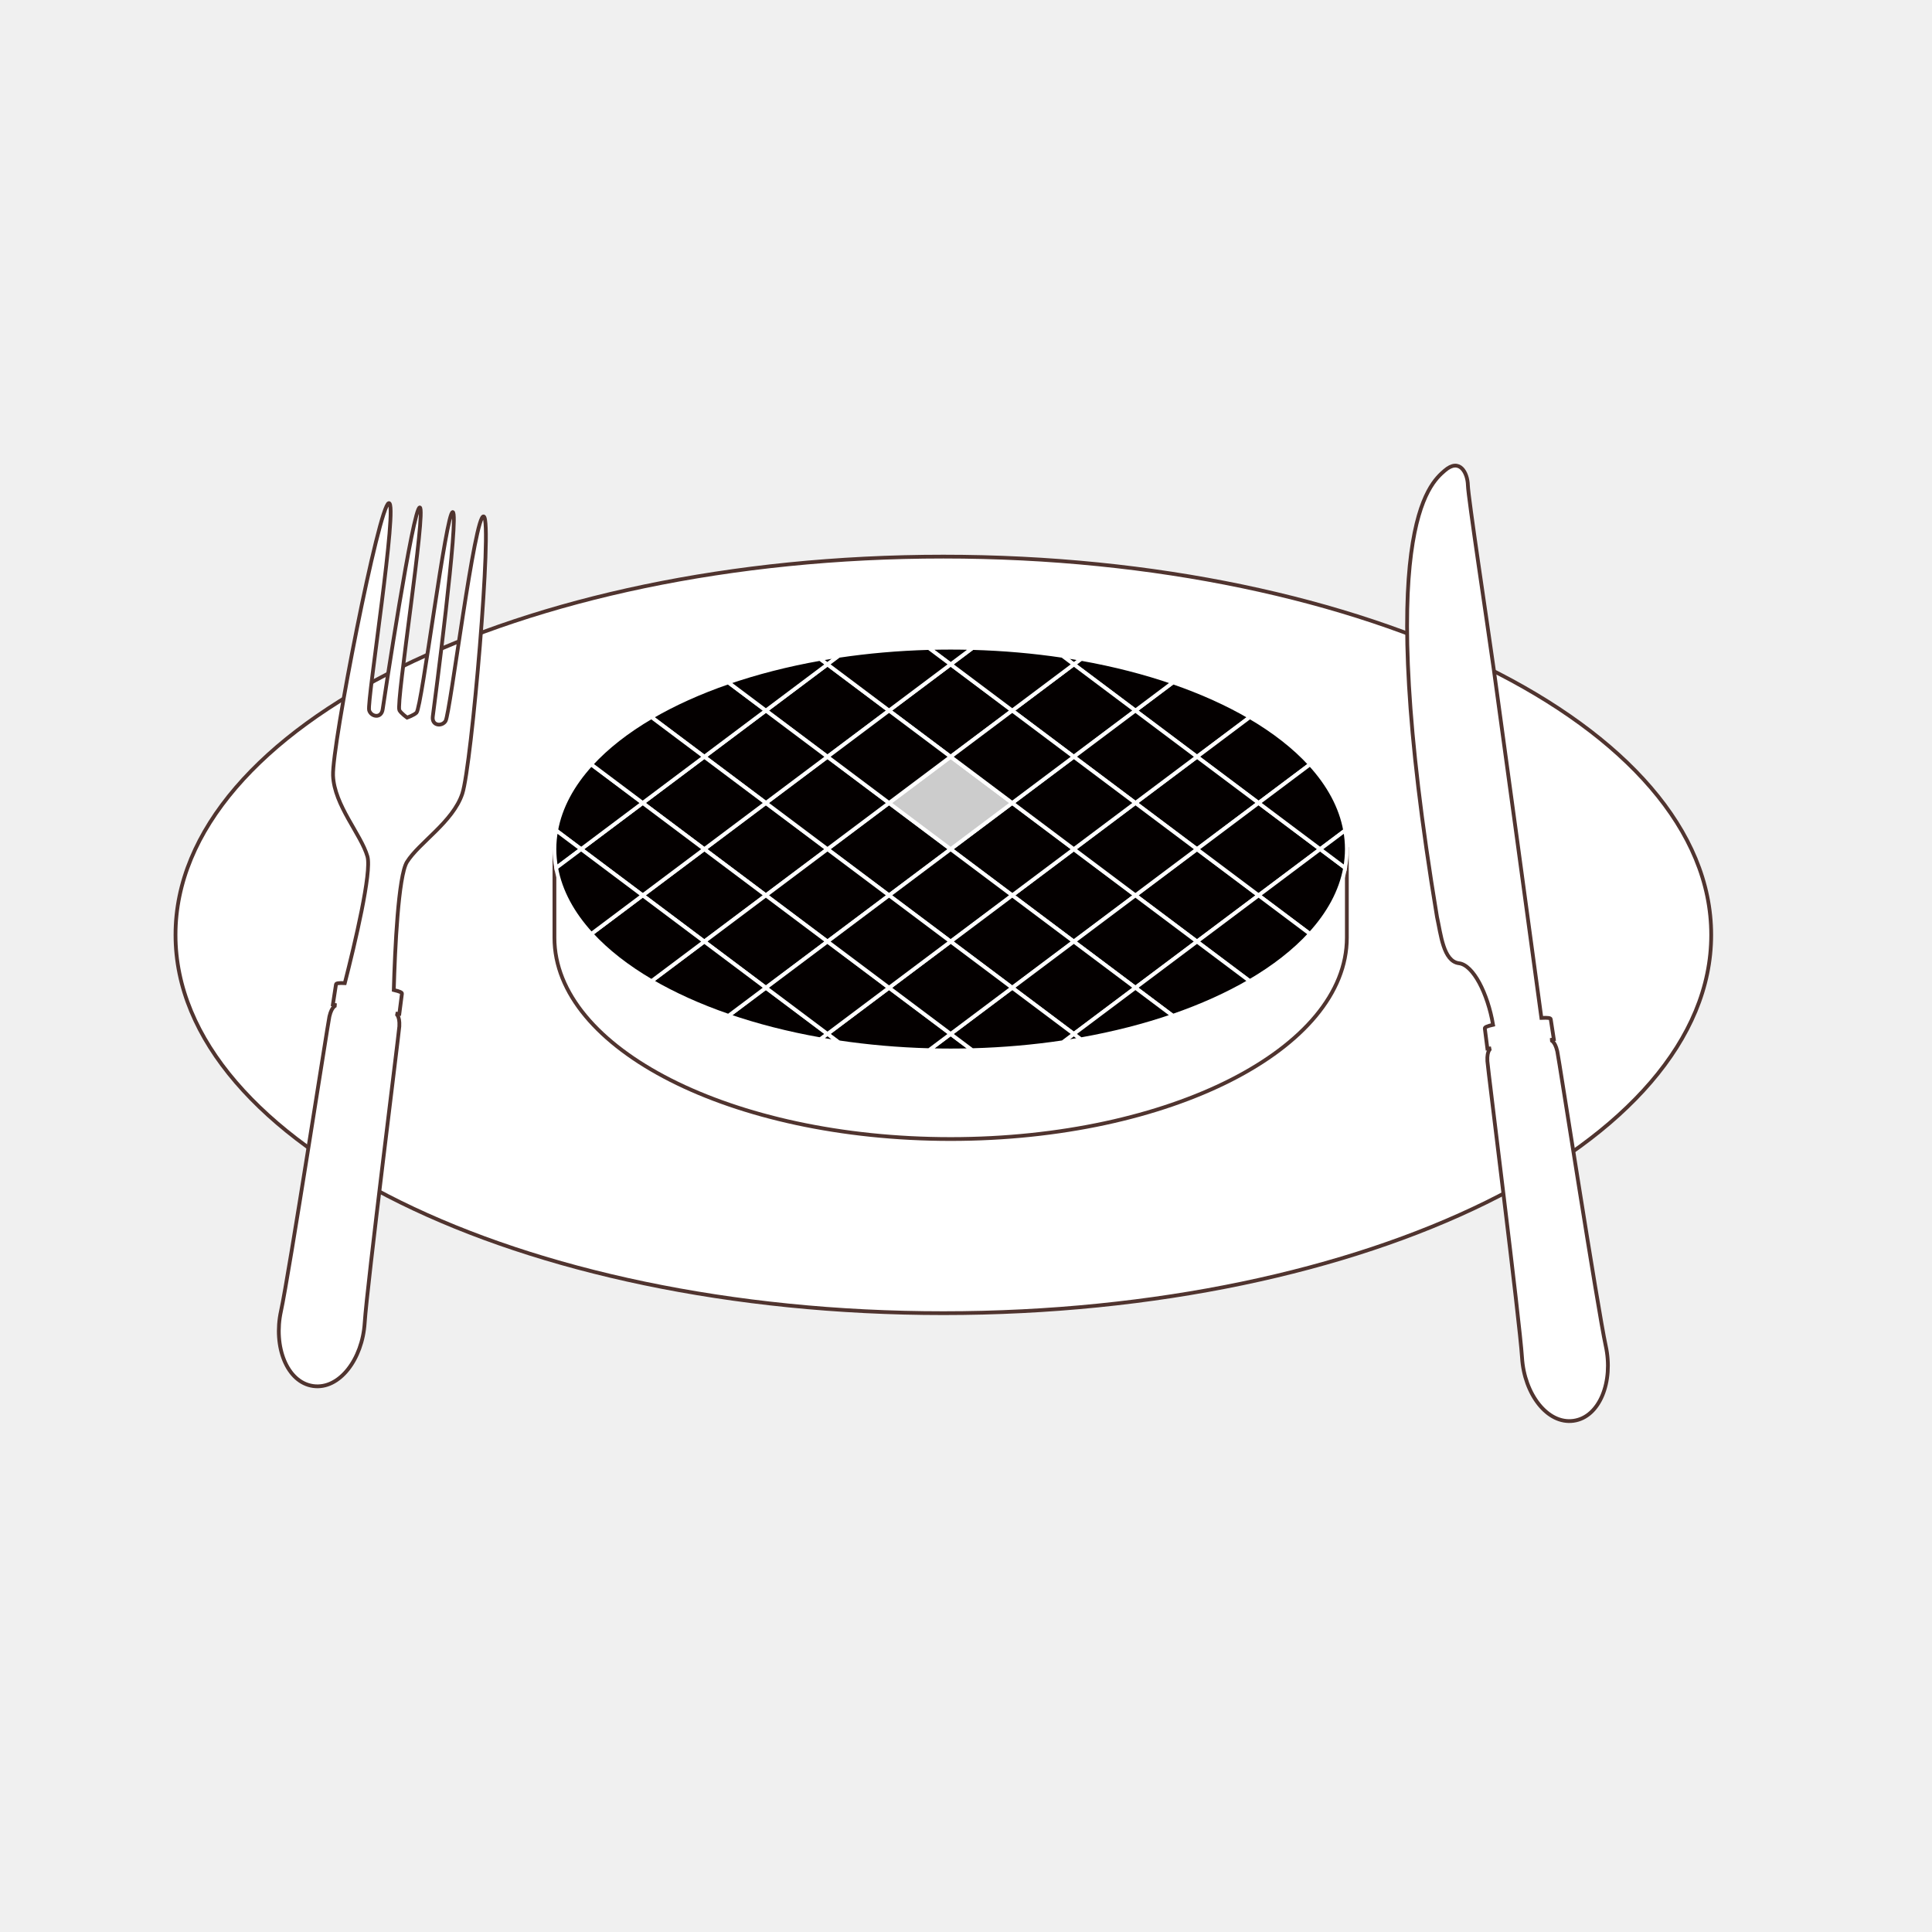
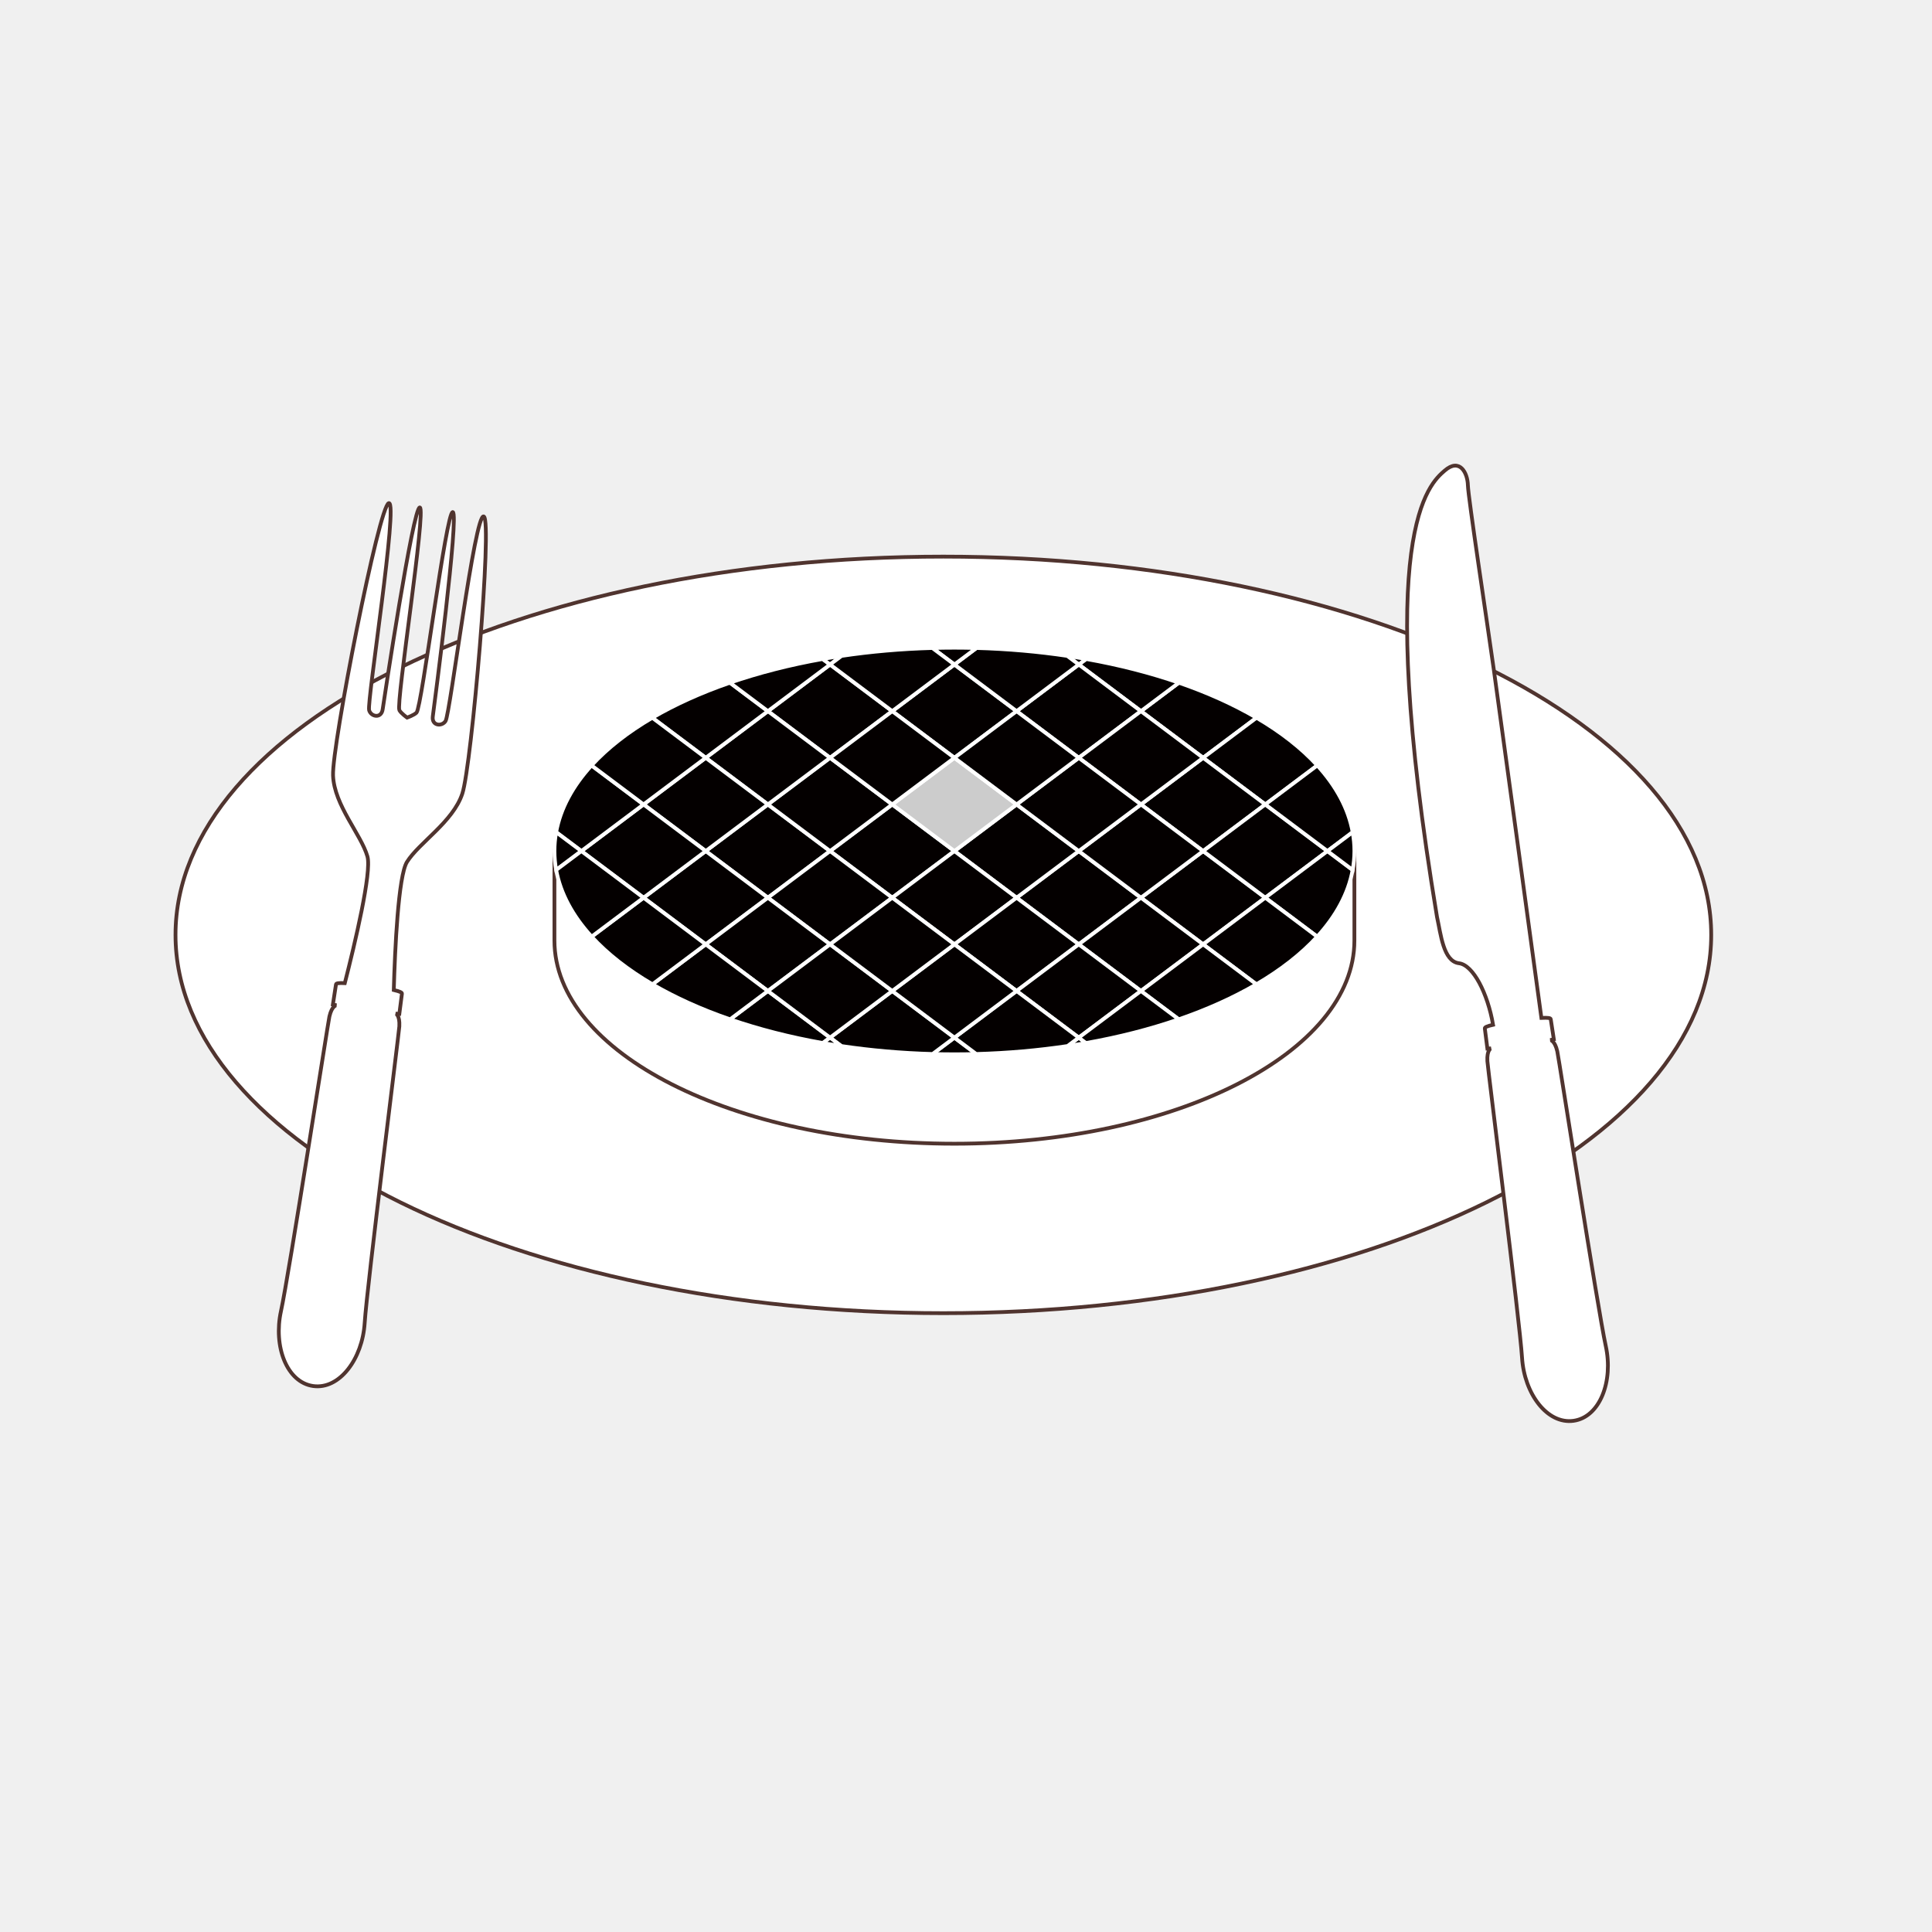
<svg xmlns="http://www.w3.org/2000/svg" version="1.1" id="レイヤー_1" x="0px" y="0px" viewBox="0 0 512 512" style="enable-background:new 0 0 512 512;" xml:space="preserve">
  <g>
    <g id="肉">
      <ellipse id="お皿_1_" style="fill:#FFFFFF;stroke:#50342F;" cx="250" cy="247.756" rx="203.489" ry="100.248" />
-       <path style="fill:#FFFFFF;stroke:#50342F;" d="M346.248,225.013c-17.089-17.706-52.9-29.897-94.318-29.897    c-41.418,0-77.23,12.191-94.318,29.897H146.93v23.473c0,29.475,47.01,53.37,105,53.37s105-23.895,105-53.37v-23.473H346.248z" />
+       <path style="fill:#FFFFFF;stroke:#50342F;" d="M348.146,225.521c-17.251-17.875-53.404-30.181-95.216-30.181    c-41.813,0-77.965,12.307-95.216,30.181H146.93v23.697c0,29.756,47.458,53.878,106,53.878c58.542,0,106-24.122,106-53.878v-23.697    H348.146z" />
      <g>
-         <polygon style="fill:#040000;stroke:#FFFFFF;" points="268.252,237.278 284.573,249.521 300.895,237.278 284.573,225.036    " />
-         <polygon style="fill:#040000;stroke:#FFFFFF;" points="202.965,212.793 186.644,225.036 202.965,237.278 219.287,225.036    " />
-         <polygon style="fill:#040000;stroke:#FFFFFF;" points="235.608,212.793 219.287,225.036 235.608,237.278 251.93,225.036    " />
-         <polygon style="fill:#040000;stroke:#FFFFFF;" points="268.252,212.793 251.93,225.036 268.252,237.278 284.573,225.036    " />
-         <polygon style="fill:#040000;stroke:#FFFFFF;" points="170.322,237.278 186.644,249.521 202.965,237.278 186.644,225.036    " />
-         <polygon style="fill:#040000;stroke:#FFFFFF;" points="202.965,237.278 219.287,249.521 235.608,237.278 219.287,225.036    " />
-         <path style="fill:#040000;stroke:#FFFFFF;" d="M317.216,200.551l14.02-10.516c-5.972-3.495-12.823-6.591-20.379-9.199     l-9.963,7.473L317.216,200.551z" />
-         <path style="fill:#040000;stroke:#FFFFFF;" d="M300.895,188.309l9.963-7.473c-7.48-2.583-15.652-4.685-24.343-6.226l-1.942,1.456     L300.895,188.309z" />
-         <path style="fill:#040000;stroke:#FFFFFF;" d="M333.538,212.793l13.657-10.244c-4.166-4.556-9.554-8.765-15.959-12.514     l-14.02,10.516L333.538,212.793z" />
-         <polygon style="fill:#040000;stroke:#FFFFFF;" points="300.895,212.793 317.216,225.036 333.538,212.793 317.216,200.551    " />
-         <polygon style="fill:#040000;stroke:#FFFFFF;" points="300.895,237.278 317.216,249.521 333.538,237.278 317.216,225.036    " />
-         <polygon style="fill:#040000;stroke:#FFFFFF;" points="300.895,212.793 284.573,225.036 300.895,237.278 317.216,225.036    " />
-         <polygon style="fill:#040000;stroke:#FFFFFF;" points="333.538,237.278 349.859,225.036 333.538,212.793 317.216,225.036    " />
-         <polygon style="fill:#040000;stroke:#FFFFFF;" points="235.608,237.278 251.93,249.521 268.252,237.278 251.93,225.036    " />
-         <path style="fill:#040000;stroke:#FFFFFF;" d="M286.515,174.61c-1.636-0.29-3.291-0.56-4.963-0.81l3.021,2.266L286.515,174.61z" />
-         <path style="fill:#040000;stroke:#FFFFFF;" d="M251.93,278.383c1.923,0,3.832-0.028,5.729-0.08l-5.729-4.297l-5.729,4.297     C248.098,278.355,250.007,278.383,251.93,278.383z" />
-         <polygon style="fill:#040000;stroke:#FFFFFF;" points="300.895,188.309 284.573,176.066 268.252,188.309 284.573,200.551    " />
-         <polygon style="fill:#040000;stroke:#FFFFFF;" points="300.895,212.793 317.216,200.551 300.895,188.309 284.573,200.551    " />
-         <polygon style="fill:#040000;stroke:#FFFFFF;" points="268.252,212.793 284.573,225.036 300.895,212.793 284.573,200.551    " />
-         <polygon style="fill:#040000;stroke:#FFFFFF;" points="202.965,212.793 219.287,225.036 235.608,212.793 219.287,200.551    " />
-         <polygon style="fill:#CCCCCC;stroke:#FFFFFF;" points="235.608,212.793 251.93,225.036 268.252,212.793 251.93,200.551    " />
-         <polygon style="fill:#040000;stroke:#FFFFFF;" points="268.252,188.309 251.93,176.066 235.608,188.309 251.93,200.551    " />
-         <polygon style="fill:#040000;stroke:#FFFFFF;" points="235.608,188.309 219.287,176.066 202.965,188.309 219.287,200.551    " />
-         <polygon style="fill:#040000;stroke:#FFFFFF;" points="219.287,200.551 202.965,188.309 186.644,200.551 202.965,212.793    " />
-         <polygon style="fill:#040000;stroke:#FFFFFF;" points="268.252,212.793 284.573,200.551 268.252,188.309 251.93,200.551    " />
-         <polygon style="fill:#040000;stroke:#FFFFFF;" points="202.965,212.793 186.644,200.551 170.322,212.793 186.644,225.036    " />
-         <polygon style="fill:#040000;stroke:#FFFFFF;" points="170.322,212.793 154.001,225.036 170.322,237.278 186.644,225.036    " />
-         <polygon style="fill:#040000;stroke:#FFFFFF;" points="235.608,212.793 251.93,200.551 235.608,188.309 219.287,200.551    " />
-         <path style="fill:#040000;stroke:#FFFFFF;" d="M333.538,237.278l13.633,10.225c4.95-5.406,8.17-11.303,9.3-17.509l-6.611-4.959     L333.538,237.278z" />
-         <path style="fill:#040000;stroke:#FFFFFF;" d="M333.538,212.793l16.322,12.242l6.618-4.964     c-1.122-6.21-4.336-12.112-9.283-17.522L333.538,212.793z" />
-         <path style="fill:#040000;stroke:#FFFFFF;" d="M268.252,188.309l16.322-12.242l-3.021-2.266     c-7.621-1.137-15.601-1.848-23.834-2.075l-5.788,4.341L268.252,188.309z" />
-         <path style="fill:#040000;stroke:#FFFFFF;" d="M356.471,229.995c0.299-1.641,0.459-3.302,0.459-4.982     c0-1.667-0.158-3.314-0.452-4.941l-6.618,4.964L356.471,229.995z" />
-         <path style="fill:#040000;stroke:#FFFFFF;" d="M317.216,249.521l13.985,10.49c6.408-3.746,11.799-7.953,15.969-12.507     l-13.633-10.225L317.216,249.521z" />
-         <polygon style="fill:#040000;stroke:#FFFFFF;" points="300.895,237.278 284.573,249.521 300.895,261.763 317.216,249.521    " />
-         <polygon style="fill:#040000;stroke:#FFFFFF;" points="268.252,237.278 251.93,249.521 268.252,261.763 284.573,249.521    " />
-         <polygon style="fill:#040000;stroke:#FFFFFF;" points="268.252,261.763 284.573,274.006 300.895,261.763 284.573,249.521    " />
-         <path style="fill:#040000;stroke:#FFFFFF;" d="M300.895,261.763l9.921,7.442c7.557-2.607,14.411-5.701,20.385-9.194     l-13.985-10.49L300.895,261.763z" />
-         <path style="fill:#040000;stroke:#FFFFFF;" d="M281.629,276.214c1.629-0.244,3.242-0.507,4.837-0.789l-1.892-1.419     L281.629,276.214z" />
-         <path style="fill:#040000;stroke:#FFFFFF;" d="M300.895,261.763l-16.322,12.242l1.892,1.419     c8.693-1.538,16.868-3.639,24.351-6.22L300.895,261.763z" />
-         <path style="fill:#040000;stroke:#FFFFFF;" d="M268.252,261.763l-16.322,12.242l5.729,4.297     c8.282-0.226,16.307-0.942,23.969-2.089l2.945-2.209L268.252,261.763z" />
-         <path style="fill:#040000;stroke:#FFFFFF;" d="M251.93,274.006l-16.322-12.242l-16.322,12.242l2.945,2.209     c7.663,1.146,15.687,1.862,23.969,2.089L251.93,274.006z" />
-         <path style="fill:#040000;stroke:#FFFFFF;" d="M202.965,261.763l-9.921,7.442c7.483,2.581,15.657,4.682,24.351,6.22l1.892-1.419     L202.965,261.763z" />
-         <path style="fill:#040000;stroke:#FFFFFF;" d="M217.394,275.425c1.595,0.282,3.208,0.545,4.837,0.789l-2.945-2.209     L217.394,275.425z" />
-         <polygon style="fill:#040000;stroke:#FFFFFF;" points="235.608,261.763 251.93,274.006 268.252,261.763 251.93,249.521    " />
-         <path style="fill:#040000;stroke:#FFFFFF;" d="M202.965,188.309l-9.963-7.473c-7.555,2.609-14.407,5.704-20.378,9.199     l14.02,10.516L202.965,188.309z" />
-         <path style="fill:#040000;stroke:#FFFFFF;" d="M170.322,212.793l-13.657-10.244c-4.947,5.41-8.161,11.312-9.283,17.522     l6.618,4.964L170.322,212.793z" />
-         <path style="fill:#040000;stroke:#FFFFFF;" d="M219.287,176.066l-1.942-1.456c-8.691,1.541-16.863,3.643-24.343,6.226     l9.963,7.473L219.287,176.066z" />
-         <path style="fill:#040000;stroke:#FFFFFF;" d="M186.644,200.551l-14.02-10.516c-6.405,3.749-11.794,7.958-15.959,12.514     l13.657,10.244L186.644,200.551z" />
-         <path style="fill:#040000;stroke:#FFFFFF;" d="M222.308,173.8c-1.672,0.249-3.326,0.519-4.963,0.81l1.942,1.456L222.308,173.8z" />
-         <path style="fill:#040000;stroke:#FFFFFF;" d="M257.718,171.725c-1.916-0.053-3.845-0.082-5.788-0.082s-3.871,0.029-5.788,0.082     l5.788,4.341L257.718,171.725z" />
-         <path style="fill:#040000;stroke:#FFFFFF;" d="M235.608,188.309l16.322-12.242l-5.788-4.341     c-8.234,0.227-16.213,0.938-23.834,2.075l-3.021,2.266L235.608,188.309z" />
-         <path style="fill:#040000;stroke:#FFFFFF;" d="M147.382,220.072c-0.294,1.628-0.452,3.275-0.452,4.941     c0,1.68,0.16,3.341,0.459,4.982l6.611-4.959L147.382,220.072z" />
-         <polygon style="fill:#040000;stroke:#FFFFFF;" points="202.965,237.278 186.644,249.521 202.965,261.763 219.287,249.521    " />
-         <path style="fill:#040000;stroke:#FFFFFF;" d="M172.658,260.011c5.975,3.493,12.828,6.587,20.385,9.194l9.921-7.442     l-16.322-12.242L172.658,260.011z" />
-         <polygon style="fill:#040000;stroke:#FFFFFF;" points="202.965,261.763 219.287,274.006 235.608,261.763 219.287,249.521    " />
-         <polygon style="fill:#040000;stroke:#FFFFFF;" points="235.608,237.278 219.287,249.521 235.608,261.763 251.93,249.521    " />
-         <path style="fill:#040000;stroke:#FFFFFF;" d="M170.322,237.278l-13.633,10.225c4.17,4.554,9.561,8.76,15.969,12.507     l13.985-10.49L170.322,237.278z" />
-         <path style="fill:#040000;stroke:#FFFFFF;" d="M154.001,225.036l-6.611,4.959c1.13,6.206,4.35,12.103,9.3,17.509l13.633-10.225     L154.001,225.036z" />
+         <polygon style="fill:#040000;stroke:#FFFFFF;" points="269.407,237.903 285.884,250.262 302.361,237.903 285.884,225.544    " />
+         <polygon style="fill:#040000;stroke:#FFFFFF;" points="203.499,213.185 187.022,225.544 203.499,237.903 219.976,225.544    " />
+         <polygon style="fill:#040000;stroke:#FFFFFF;" points="236.453,213.185 219.976,225.544 236.453,237.903 252.93,225.544    " />
+         <polygon style="fill:#040000;stroke:#FFFFFF;" points="269.407,213.185 252.93,225.544 269.407,237.903 285.884,225.544    " />
+         <polygon style="fill:#040000;stroke:#FFFFFF;" points="170.545,237.903 187.022,250.262 203.499,237.903 187.022,225.544    " />
+         <polygon style="fill:#040000;stroke:#FFFFFF;" points="203.499,237.903 219.976,250.262 236.453,237.903 219.976,225.544    " />
+         <path style="fill:#040000;stroke:#FFFFFF;" d="M318.838,200.826l14.153-10.616c-6.028-3.528-12.945-6.653-20.573-9.287     l-10.058,7.544L318.838,200.826z" />
+         <path style="fill:#040000;stroke:#FFFFFF;" d="M302.361,188.467l10.058-7.544c-7.551-2.607-15.801-4.73-24.575-6.285l-1.96,1.47     L302.361,188.467z" />
+         <path style="fill:#040000;stroke:#FFFFFF;" d="M335.315,213.185l13.788-10.342c-4.205-4.6-9.645-8.849-16.111-12.633     l-14.153,10.616L335.315,213.185z" />
+         <polygon style="fill:#040000;stroke:#FFFFFF;" points="302.361,213.185 318.838,225.544 335.315,213.185 318.838,200.826    " />
+         <polygon style="fill:#040000;stroke:#FFFFFF;" points="302.361,237.903 318.838,250.262 335.315,237.903 318.838,225.544    " />
+         <polygon style="fill:#040000;stroke:#FFFFFF;" points="302.361,213.185 285.884,225.544 302.361,237.903 318.838,225.544    " />
+         <polygon style="fill:#040000;stroke:#FFFFFF;" points="335.315,237.903 351.792,225.544 335.315,213.185 318.838,225.544    " />
+         <polygon style="fill:#040000;stroke:#FFFFFF;" points="236.453,237.903 252.93,250.262 269.407,237.903 252.93,225.544    " />
+         <path style="fill:#040000;stroke:#FFFFFF;" d="M287.844,174.638c-1.652-0.293-3.322-0.565-5.01-0.817l3.05,2.288L287.844,174.638     z" />
+         <path style="fill:#040000;stroke:#FFFFFF;" d="M252.93,279.4c1.941,0,3.869-0.028,5.784-0.081l-5.784-4.338l-5.784,4.338     C249.061,279.371,250.989,279.4,252.93,279.4z" />
+         <polygon style="fill:#040000;stroke:#FFFFFF;" points="302.361,188.467 285.884,176.108 269.407,188.467 285.884,200.826    " />
+         <polygon style="fill:#040000;stroke:#FFFFFF;" points="302.361,213.185 318.838,200.826 302.361,188.467 285.884,200.826    " />
+         <polygon style="fill:#040000;stroke:#FFFFFF;" points="269.407,213.185 285.884,225.544 302.361,213.185 285.884,200.826    " />
+         <polygon style="fill:#040000;stroke:#FFFFFF;" points="203.499,213.185 219.976,225.544 236.453,213.185 219.976,200.826    " />
+         <polygon style="fill:#CCCCCC;stroke:#FFFFFF;" points="236.453,213.185 252.93,225.544 269.407,213.185 252.93,200.826    " />
+         <polygon style="fill:#040000;stroke:#FFFFFF;" points="269.407,188.467 252.93,176.108 236.453,188.467 252.93,200.826    " />
+         <polygon style="fill:#040000;stroke:#FFFFFF;" points="236.453,188.467 219.976,176.108 203.499,188.467 219.976,200.826    " />
+         <polygon style="fill:#040000;stroke:#FFFFFF;" points="219.976,200.826 203.499,188.467 187.022,200.826 203.499,213.185    " />
+         <polygon style="fill:#040000;stroke:#FFFFFF;" points="269.407,213.185 285.884,200.826 269.407,188.467 252.93,200.826    " />
+         <polygon style="fill:#040000;stroke:#FFFFFF;" points="203.499,213.185 187.022,200.826 170.545,213.185 187.022,225.544    " />
+         <polygon style="fill:#040000;stroke:#FFFFFF;" points="170.545,213.185 154.068,225.544 170.545,237.903 187.022,225.544    " />
+         <polygon style="fill:#040000;stroke:#FFFFFF;" points="236.453,213.185 252.93,200.826 236.453,188.467 219.976,200.826    " />
+         <path style="fill:#040000;stroke:#FFFFFF;" d="M335.315,237.903l13.762,10.323c4.997-5.458,8.248-11.411,9.389-17.676     l-6.674-5.006L335.315,237.903z" />
+         <path style="fill:#040000;stroke:#FFFFFF;" d="M335.315,213.185l16.477,12.359l6.681-5.012     c-1.133-6.269-4.377-12.227-9.371-17.689L335.315,213.185z" />
+         <path style="fill:#040000;stroke:#FFFFFF;" d="M269.407,188.467l16.477-12.359l-3.05-2.288     c-7.694-1.148-15.749-1.866-24.061-2.095l-5.843,4.383L269.407,188.467z" />
+         <path style="fill:#040000;stroke:#FFFFFF;" d="M358.466,230.551c0.302-1.656,0.464-3.333,0.464-5.029     c0-1.682-0.16-3.346-0.456-4.989l-6.681,5.012L358.466,230.551z" />
+         <path style="fill:#040000;stroke:#FFFFFF;" d="M318.838,250.262l14.118,10.59c6.469-3.782,11.912-8.029,16.121-12.626     l-13.762-10.323L318.838,250.262z" />
+         <polygon style="fill:#040000;stroke:#FFFFFF;" points="302.361,237.903 285.884,250.262 302.361,262.621 318.838,250.262    " />
+         <polygon style="fill:#040000;stroke:#FFFFFF;" points="269.407,237.903 252.93,250.262 269.407,262.621 285.884,250.262    " />
+         <polygon style="fill:#040000;stroke:#FFFFFF;" points="269.407,262.621 285.884,274.98 302.361,262.621 285.884,250.262    " />
+         <path style="fill:#040000;stroke:#FFFFFF;" d="M302.361,262.621l10.016,7.513c7.629-2.632,14.548-5.755,20.58-9.282     l-14.118-10.59L302.361,262.621z" />
+         <path style="fill:#040000;stroke:#FFFFFF;" d="M282.911,277.21c1.645-0.246,3.273-0.512,4.883-0.797l-1.91-1.433L282.911,277.21z     " />
+         <path style="fill:#040000;stroke:#FFFFFF;" d="M302.361,262.621l-16.477,12.359l1.91,1.433     c8.776-1.553,17.028-3.674,24.582-6.279L302.361,262.621z" />
+         <path style="fill:#040000;stroke:#FFFFFF;" d="M269.407,262.621L252.93,274.98l5.784,4.338     c8.361-0.229,16.462-0.951,24.197-2.109l2.973-2.23L269.407,262.621z" />
+         <path style="fill:#040000;stroke:#FFFFFF;" d="M252.93,274.98l-16.477-12.359l-16.477,12.359l2.973,2.23     c7.736,1.157,15.837,1.88,24.197,2.109L252.93,274.98z" />
+         <path style="fill:#040000;stroke:#FFFFFF;" d="M203.499,262.621l-10.016,7.513c7.554,2.606,15.807,4.726,24.582,6.279     l1.911-1.433L203.499,262.621z" />
+         <path style="fill:#040000;stroke:#FFFFFF;" d="M218.065,276.413c1.61,0.285,3.238,0.551,4.883,0.797l-2.973-2.23L218.065,276.413     z" />
+         <polygon style="fill:#040000;stroke:#FFFFFF;" points="236.453,262.621 252.93,274.98 269.407,262.621 252.93,250.262    " />
+         <path style="fill:#040000;stroke:#FFFFFF;" d="M203.499,188.467l-10.058-7.544c-7.627,2.634-14.544,5.759-20.573,9.287     l14.153,10.616L203.499,188.467z" />
+         <path style="fill:#040000;stroke:#FFFFFF;" d="M170.545,213.185l-13.788-10.342c-4.994,5.462-8.238,11.42-9.371,17.689     l6.681,5.012L170.545,213.185z" />
+         <path style="fill:#040000;stroke:#FFFFFF;" d="M219.976,176.108l-1.96-1.47c-8.774,1.555-17.023,3.678-24.575,6.285l10.058,7.544     L219.976,176.108z" />
+         <path style="fill:#040000;stroke:#FFFFFF;" d="M187.022,200.826l-14.153-10.616c-6.466,3.785-11.906,8.034-16.111,12.633     l13.788,10.342L187.022,200.826z" />
+         <path style="fill:#040000;stroke:#FFFFFF;" d="M223.026,173.821c-1.688,0.252-3.358,0.524-5.01,0.817l1.96,1.47L223.026,173.821z     " />
+         <path style="fill:#040000;stroke:#FFFFFF;" d="M258.773,171.726c-1.935-0.053-3.882-0.083-5.843-0.083s-3.908,0.029-5.843,0.083     l5.843,4.383L258.773,171.726z" />
+         <path style="fill:#040000;stroke:#FFFFFF;" d="M236.453,188.467l16.477-12.359l-5.843-4.383     c-8.312,0.23-16.367,0.947-24.061,2.095l-3.05,2.288L236.453,188.467z" />
+         <path style="fill:#040000;stroke:#FFFFFF;" d="M147.386,220.533c-0.297,1.643-0.456,3.306-0.456,4.989     c0,1.696,0.162,3.373,0.464,5.029l6.674-5.006L147.386,220.533z" />
+         <polygon style="fill:#040000;stroke:#FFFFFF;" points="203.499,237.903 187.022,250.262 203.499,262.621 219.976,250.262    " />
+         <path style="fill:#040000;stroke:#FFFFFF;" d="M172.903,260.852c6.031,3.527,12.95,6.65,20.58,9.282l10.016-7.513l-16.477-12.359     L172.903,260.852z" />
+         <polygon style="fill:#040000;stroke:#FFFFFF;" points="203.499,262.621 219.976,274.98 236.453,262.621 219.976,250.262    " />
+         <polygon style="fill:#040000;stroke:#FFFFFF;" points="236.453,237.903 219.976,250.262 236.453,262.621 252.93,250.262    " />
+         <path style="fill:#040000;stroke:#FFFFFF;" d="M170.545,237.903l-13.762,10.323c4.209,4.597,9.652,8.844,16.121,12.626     l14.118-10.59L170.545,237.903z" />
+         <path style="fill:#040000;stroke:#FFFFFF;" d="M154.068,225.544l-6.674,5.006c1.141,6.265,4.392,12.218,9.389,17.676     l13.762-10.323L154.068,225.544z" />
      </g>
    </g>
    <path id="ナイフ" style="fill:#FFFFFF;stroke:#50342F;" d="M382.858,124.721c3.991-3.472,6.066,0.6,6.147,3.868   c0.091,3.267,5.018,35.705,6.825,48.563c1.596,11.355,10.586,77.374,12.656,92.604c1.739-0.085,2.43,0.017,2.473,0.319   c0.077,0.546,0.821,5.344,0.821,5.344l-0.947,0.202c0,0,1.191,0.047,1.862,2.983c0.413,1.803,10.773,68.65,12.842,78.063   c2.069,9.413-1.566,18.881-8.525,19.859c-6.949,0.977-13.063-7.121-13.658-16.741c-0.606-9.618-9.082-76.73-9.182-78.577   c-0.164-3.007,0.968-3.38,0.968-3.38l-0.966,0.066c0,0-0.607-4.817-0.684-5.363c-0.041-0.293,0.565-0.582,2.184-0.959   c-1.417-8.315-5.262-15.841-9.018-16.298c-4.181-0.507-4.814-7.699-5.837-12.287C363.809,140.506,378.868,128.193,382.858,124.721z   " />
    <path id="フォーク" style="fill:#FFFFFF;stroke:#50342F;" d="M122.515,210.338   c2.476-7.49,8.035-72.398,5.688-73.475c-2.347-1.076-8.905,52.173-10.114,54.192c-0.924,1.547-3.751,1.339-3.39-1.228   c0.359-2.557,7.044-53.872,5.287-54.119c-1.747-0.246-8.184,51.652-9.598,53.14c-0.63,0.663-2.505,1.325-2.505,1.325   s-1.62-1.154-2.043-1.964c-0.949-1.82,7.158-53.483,5.411-53.728c-1.747-0.246-9.476,50.923-9.835,53.48   c-0.361,2.567-3.126,1.989-3.597,0.246c-0.606-2.275,7.767-55.268,5.225-54.879c-2.553,0.388-15.1,64.314-14.784,72.196   c0.316,7.877,7.432,15.599,9.11,21.429c1.187,4.163-3.312,23.072-5.994,33.587c-1.631-0.08-2.293,0.031-2.334,0.324   c-0.077,0.546-0.821,5.344-0.821,5.344l0.947,0.202c0,0-1.2,0.045-1.872,2.981c-0.403,1.805-10.763,68.651-12.833,78.064   c-2.069,9.413,1.567,18.881,8.525,19.859c6.949,0.977,13.053-7.122,13.658-16.741c0.605-9.618,9.072-76.731,9.182-78.577   c0.164-3.007-0.968-3.38-0.968-3.38l0.966,0.066c0,0,0.617-4.815,0.694-5.361c0.041-0.293-0.575-0.584-2.165-0.956   c0.31-10.849,1.198-30.265,3.496-33.938C111.071,223.284,120.04,217.822,122.515,210.338z" />
  </g>
</svg>
